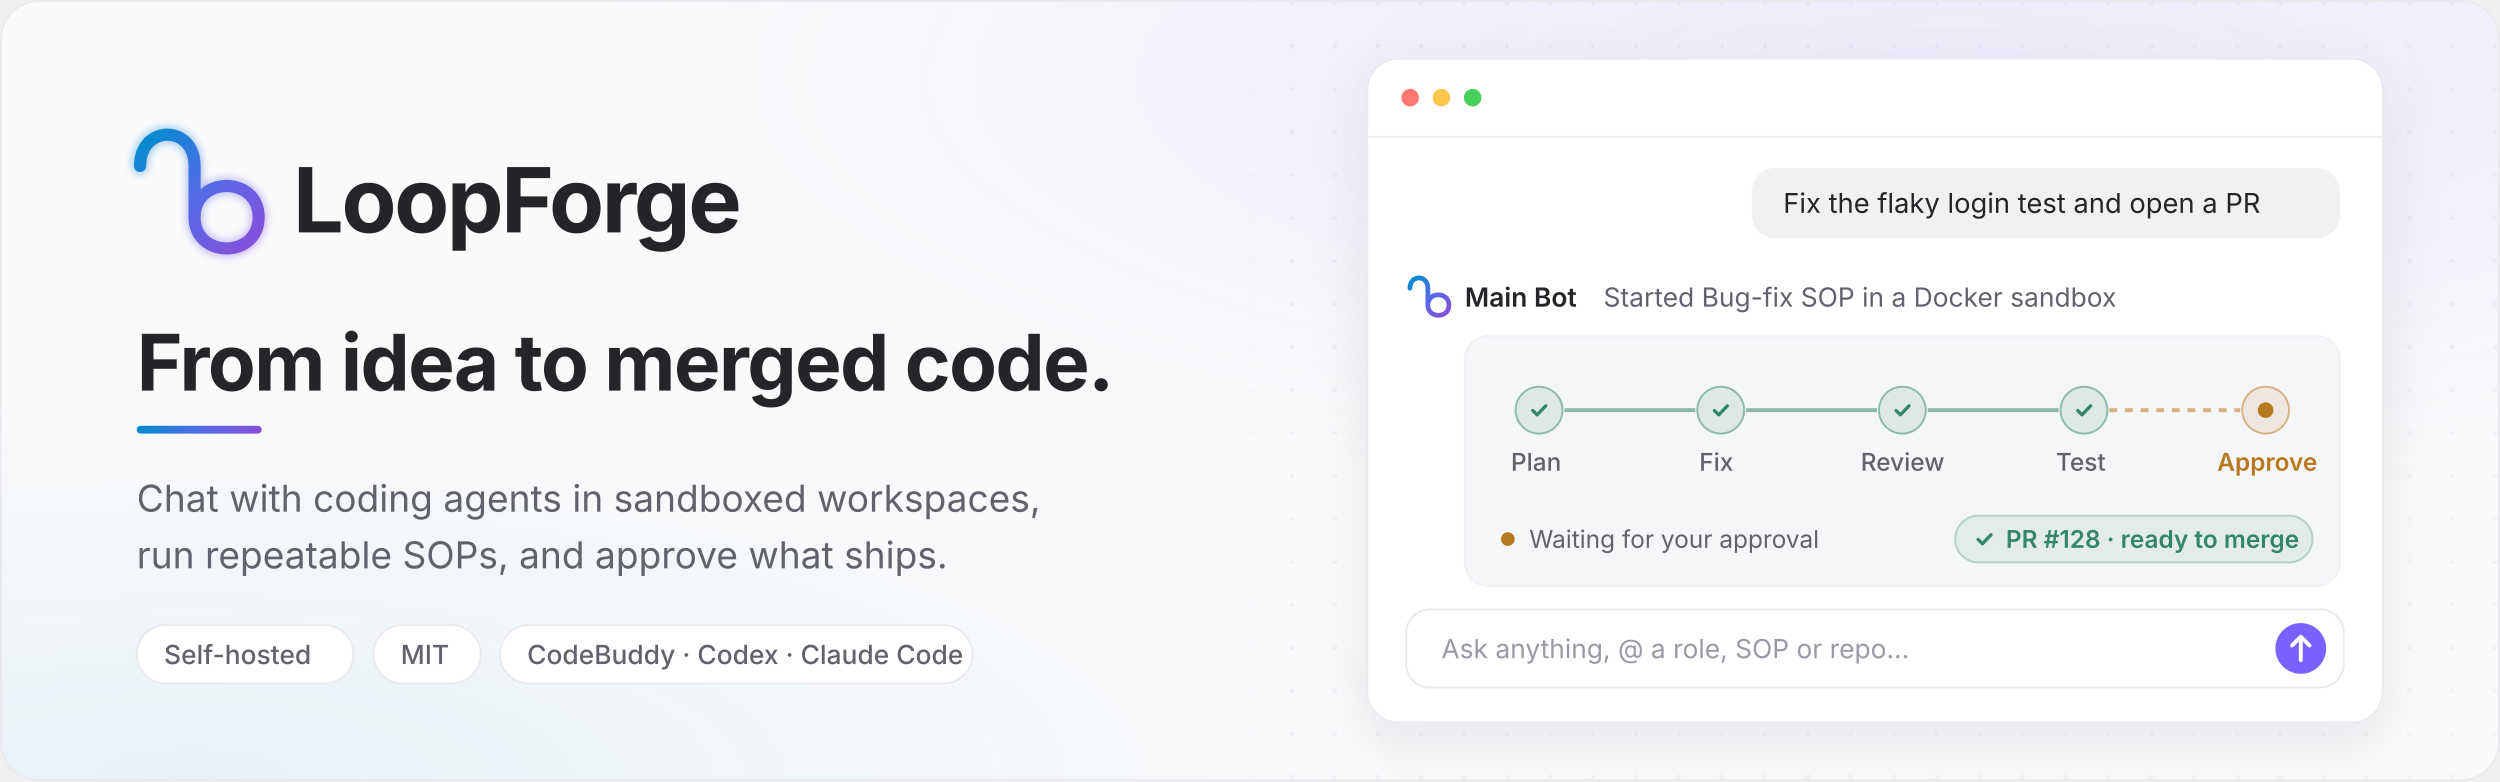
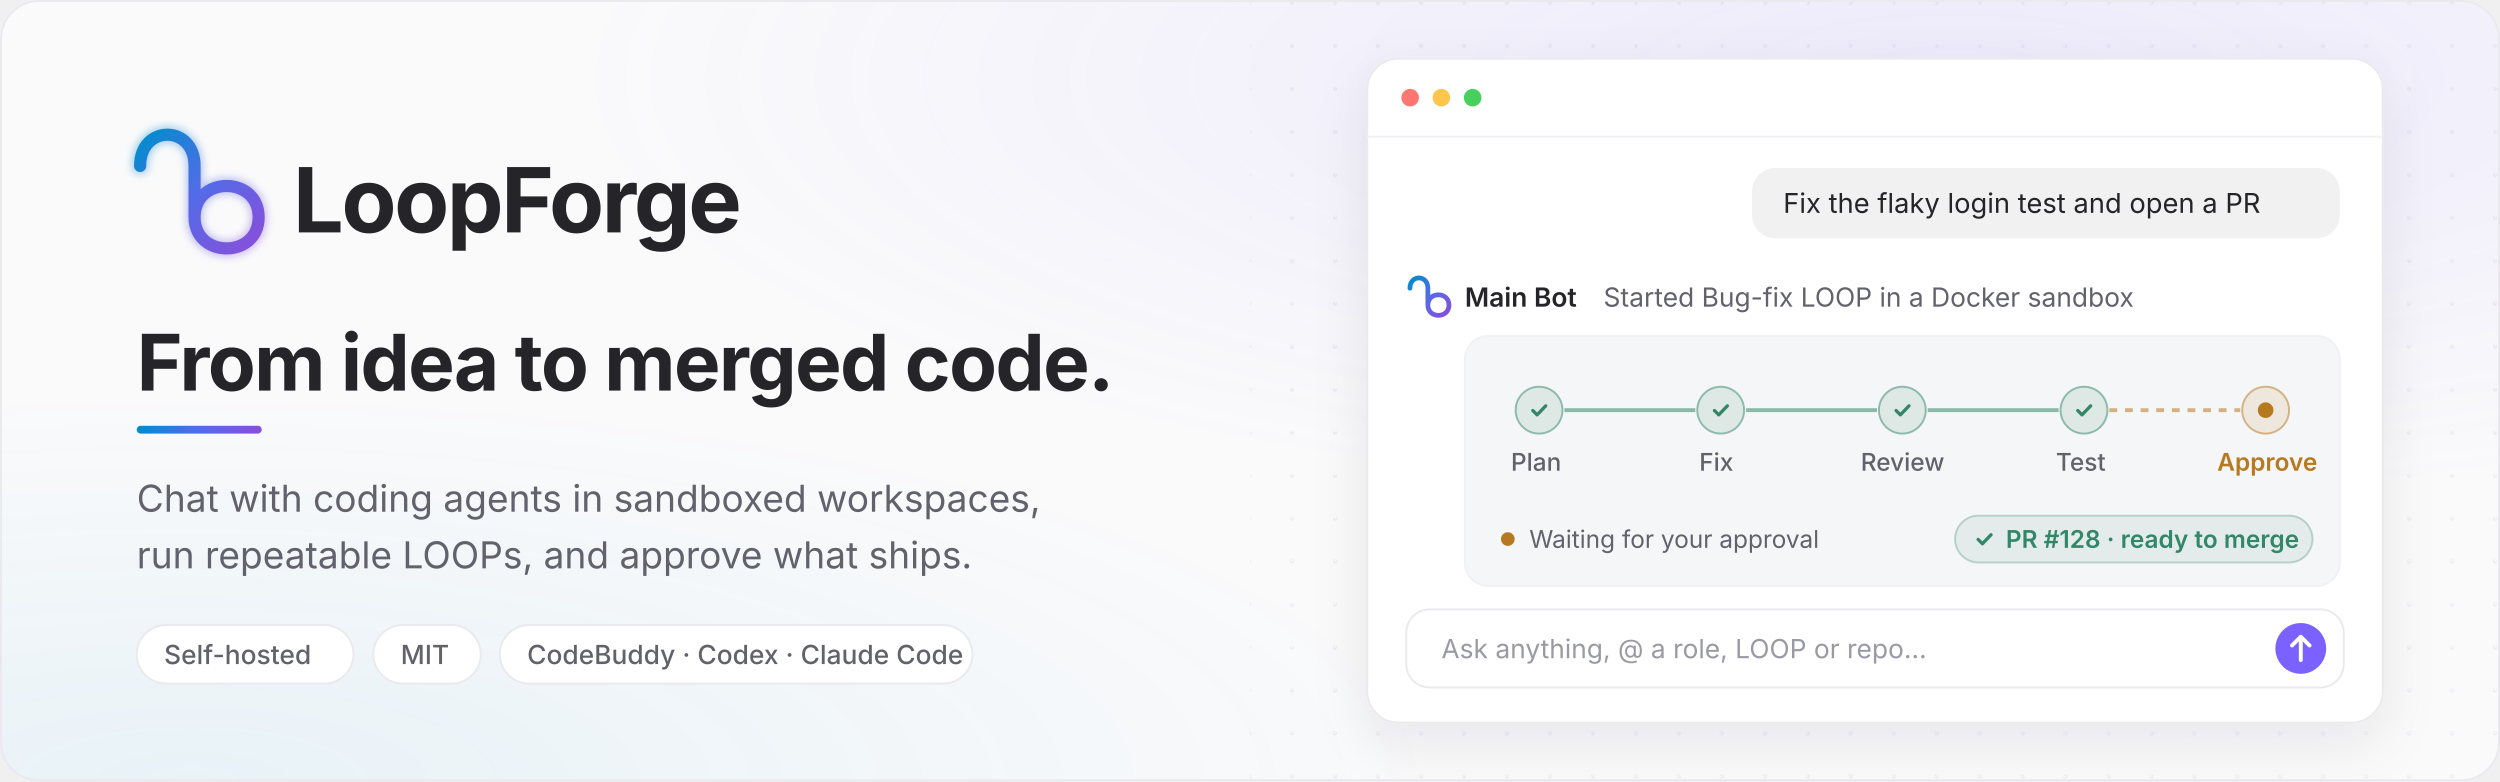
<svg xmlns="http://www.w3.org/2000/svg" width="1280" height="400" viewBox="0 0 1280 400" role="img" aria-labelledby="title">
  <defs>
    <linearGradient id="mark" x1="19" y1="20" x2="93" y2="93" gradientUnits="userSpaceOnUse">
      <stop stop-color="#008dcc" />
      <stop offset=".48" stop-color="#526ce8" />
      <stop offset="1" stop-color="#8a4ed9" />
    </linearGradient>
    <linearGradient id="ink" x1="0" x2="1">
      <stop stop-color="#008dcc" />
      <stop offset=".5" stop-color="#526ce8" />
      <stop offset="1" stop-color="#8a4ed9" />
    </linearGradient>
    <radialGradient id="g1" cx="0.78" cy="0.1" r="0.55">
      <stop stop-color="#7b61ff" stop-opacity=".10" />
      <stop offset="1" stop-color="#7b61ff" stop-opacity="0" />
    </radialGradient>
    <radialGradient id="g2" cx="0.08" cy="1" r="0.5">
      <stop stop-color="#008dcc" stop-opacity=".07" />
      <stop offset="1" stop-color="#008dcc" stop-opacity="0" />
    </radialGradient>
    <pattern id="dots" width="22" height="22" patternUnits="userSpaceOnUse">
      <circle cx="1.5" cy="1.5" r="1.1" fill="#ecebf1" />
    </pattern>
    <filter id="shadow" x="-10%" y="-10%" width="120%" height="130%">
      <feDropShadow dx="0" dy="10" stdDeviation="14" flood-color="#1b1540" flood-opacity=".08" />
    </filter>
    <filter id="blur" x="-60%" y="-60%" width="220%" height="220%">
      <feGaussianBlur stdDeviation="2.4" />
    </filter>
    <clipPath id="frame">
      <rect width="1280" height="400" rx="20" />
    </clipPath>
  </defs>
  <g clip-path="url(#frame)">
    <rect width="1280" height="400" fill="#fafafb" />
    <rect x="640" width="640" height="400" fill="url(#dots)" opacity=".9" />
    <rect width="1280" height="400" fill="url(#g1)" />
    <rect width="1280" height="400" fill="url(#g2)" />
  </g>
  <rect x=".5" y=".5" width="1279" height="399" rx="19.5" fill="none" stroke="#eae9ee" />
  <g font-family="Inter, -apple-system, BlinkMacSystemFont, 'Segoe UI', 'PingFang SC', 'Noto Sans SC', 'Microsoft YaHei', sans-serif">
    <g transform="translate(66 62) scale(.82) translate(-12 -12)">
      <path d="M53 72 C53 59 63 52.5 73 52.5 C83 52.5 93 59 93 72 C93 85 83 91.5 73 91.5 C63 91.5 53 85 53 72 C53 66.667 53 61.333 53 56 C53 50.667 53 45.333 53 40 C53 27 44.5 20.5 36 20.5 C27.5 20.5 19 27 19 40" stroke="url(#mark)" stroke-width="11" stroke-linecap="round" fill="none" opacity=".35" filter="url(#blur)" />
      <path d="M53 72 C53 59 63 52.5 73 52.5 C83 52.5 93 59 93 72 C93 85 83 91.5 73 91.5 C63 91.5 53 85 53 72 C53 66.667 53 61.333 53 56 C53 50.667 53 45.333 53 40 C53 27 44.5 20.5 36 20.5 C27.5 20.5 19 27 19 40" stroke="url(#mark)" stroke-width="7.6" stroke-linecap="round" stroke-linejoin="round" fill="none" />
    </g>
    <text x="150" y="119" fill="#252529" font-size="46" font-weight="700" letter-spacing="-1.2">LoopForge</text>
    <text x="70" y="200" fill="#252529" font-size="40" font-weight="650" letter-spacing="-.8">From idea to merged code.</text>
    <rect x="70" y="218" width="64" height="4" rx="2" fill="url(#ink)" />
    <text x="70" y="262" fill="#62626c" font-size="19">Chat with coding agents in sandboxed workspaces,</text>
-     <text x="70" y="291" fill="#62626c" font-size="19">run repeatable SOPs, and approve what ships.</text>
+     <text x="70" y="291" fill="#62626c" font-size="19">run repeatable LOOPs, and approve what ships.</text>
    <rect x="70" y="320" width="111" height="30" rx="15" fill="#ffffff" stroke="#eae9ee" />
    <text x="84" y="340" fill="#62626c" font-size="13.5" font-weight="500">Self-hosted</text>
    <rect x="191.16" y="320" width="55" height="30" rx="15" fill="#ffffff" stroke="#eae9ee" />
    <text x="205.16" y="340" fill="#62626c" font-size="13.5" font-weight="500">MIT</text>
    <rect x="255.89" y="320" width="242" height="30" rx="15" fill="#ffffff" stroke="#eae9ee" />
    <text x="269.89" y="340" fill="#62626c" font-size="13.5" font-weight="500">CodeBuddy · Codex · Claude Code</text>
    <g filter="url(#shadow)">
      <rect x="700" y="30" width="520" height="340" rx="16" fill="#ffffff" stroke="#eae9ee" />
    </g>
    <circle cx="722" cy="50" r="4.5" fill="#ff5f57" opacity=".85" />
    <circle cx="738" cy="50" r="4.5" fill="#febc2e" opacity=".85" />
    <circle cx="754" cy="50" r="4.5" fill="#28c840" opacity=".85" />
    <path d="M700 70h520" stroke="#f1f0f4" />
    <rect x="897" y="86" width="301" height="36" rx="12" fill="#f1f1f1" />
    <text x="913" y="109" fill="#252529" font-size="14">Fix the flaky login test and open a PR</text>
    <g transform="translate(720 140) scale(.27) translate(-12 -12)">
      <path d="M53 72 C53 59 63 52.5 73 52.5 C83 52.5 93 59 93 72 C93 85 83 91.5 73 91.5 C63 91.5 53 85 53 72 C53 66.667 53 61.333 53 56 C53 50.667 53 45.333 53 40 C53 27 44.5 20.5 36 20.5 C27.5 20.5 19 27 19 40" stroke="url(#mark)" stroke-width="9" stroke-linecap="round" fill="none" />
    </g>
    <text x="750" y="157" fill="#252529" font-size="13.5" font-weight="600">Main Bot</text>
-     <text x="821" y="157" fill="#62626c" font-size="13.5">Started Bug-fix SOP in a Docker sandbox</text>
+     <text x="821" y="157" fill="#62626c" font-size="13.5">Started Bug-fix LOOP in a Docker sandbox</text>
    <rect x="750" y="172" width="448" height="128" rx="12" fill="#f5f6f7" stroke="#f1f0f4" />
    <path d="M801.0 210H868.0" stroke="#338768" stroke-opacity=".55" stroke-width="2" />
    <path d="M894.0 210H961.0" stroke="#338768" stroke-opacity=".55" stroke-width="2" />
    <path d="M987.0 210H1054.0" stroke="#338768" stroke-opacity=".55" stroke-width="2" />
    <path d="M1080.0 210H1147.0" stroke="#b7791f" stroke-opacity=".55" stroke-width="2" stroke-dasharray="4 4" />
    <circle cx="788.0" cy="210" r="12" fill="#338768" fill-opacity=".12" stroke="#338768" stroke-opacity=".5" />
    <path d="M784.8 210.2l2.2 2.2 4.4-4.6" fill="none" stroke="#338768" stroke-width="1.7" stroke-linecap="round" stroke-linejoin="round" />
    <text x="773.6" y="241" fill="#62626c" font-size="12.5" font-weight="500">Plan</text>
    <circle cx="881.0" cy="210" r="12" fill="#338768" fill-opacity=".12" stroke="#338768" stroke-opacity=".5" />
    <path d="M877.8 210.2l2.2 2.2 4.4-4.6" fill="none" stroke="#338768" stroke-width="1.7" stroke-linecap="round" stroke-linejoin="round" />
    <text x="870.0" y="241" fill="#62626c" font-size="12.5" font-weight="500">Fix</text>
    <circle cx="974.0" cy="210" r="12" fill="#338768" fill-opacity=".12" stroke="#338768" stroke-opacity=".5" />
    <path d="M970.8 210.2l2.2 2.2 4.4-4.6" fill="none" stroke="#338768" stroke-width="1.7" stroke-linecap="round" stroke-linejoin="round" />
    <text x="952.7" y="241" fill="#62626c" font-size="12.5" font-weight="500">Review</text>
    <circle cx="1067.0" cy="210" r="12" fill="#338768" fill-opacity=".12" stroke="#338768" stroke-opacity=".5" />
    <path d="M1063.8 210.2l2.2 2.2 4.4-4.6" fill="none" stroke="#338768" stroke-width="1.7" stroke-linecap="round" stroke-linejoin="round" />
    <text x="1052.6" y="241" fill="#62626c" font-size="12.5" font-weight="500">Test</text>
    <circle cx="1160.0" cy="210" r="12" fill="#b7791f" fill-opacity=".12" stroke="#b7791f" stroke-opacity=".5" />
    <circle cx="1160.0" cy="210" r="4" fill="#b7791f" />
    <text x="1135.2" y="241" fill="#b7791f" font-size="12.5" font-weight="600">Approve</text>
    <circle cx="772" cy="276" r="3.5" fill="#b7791f" />
    <text x="783" y="280.5" fill="#62626c" font-size="12.5">Waiting for your approval</text>
    <rect x="1001" y="264" width="183" height="24" rx="12" fill="#338768" fill-opacity=".09" stroke="#338768" stroke-opacity=".3" />
    <path d="M1012.8 276.2l2.2 2.2 4.4-4.6" fill="none" stroke="#338768" stroke-width="1.7" stroke-linecap="round" stroke-linejoin="round" />
    <text x="1027" y="280.5" fill="#338768" font-size="12.5" font-weight="600">PR #128 · ready to merge</text>
    <rect x="720" y="312" width="480" height="40" rx="12" fill="#ffffff" stroke="#eae9ee" />
-     <text x="738" y="337" fill="#9a9aa4" font-size="13.5">Ask anything, @ a role, SOP or repo…</text>
+     <text x="738" y="337" fill="#9a9aa4" font-size="13.5">Ask anything, @ a role, LOOP or repo…</text>
    <circle cx="1178" cy="332" r="13" fill="#7b61ff" />
    <path d="M1178 338v-12m-4.5 4.5 4.5-4.5 4.5 4.5" fill="none" stroke="#ffffff" stroke-width="2" stroke-linecap="round" stroke-linejoin="round" />
  </g>
</svg>
